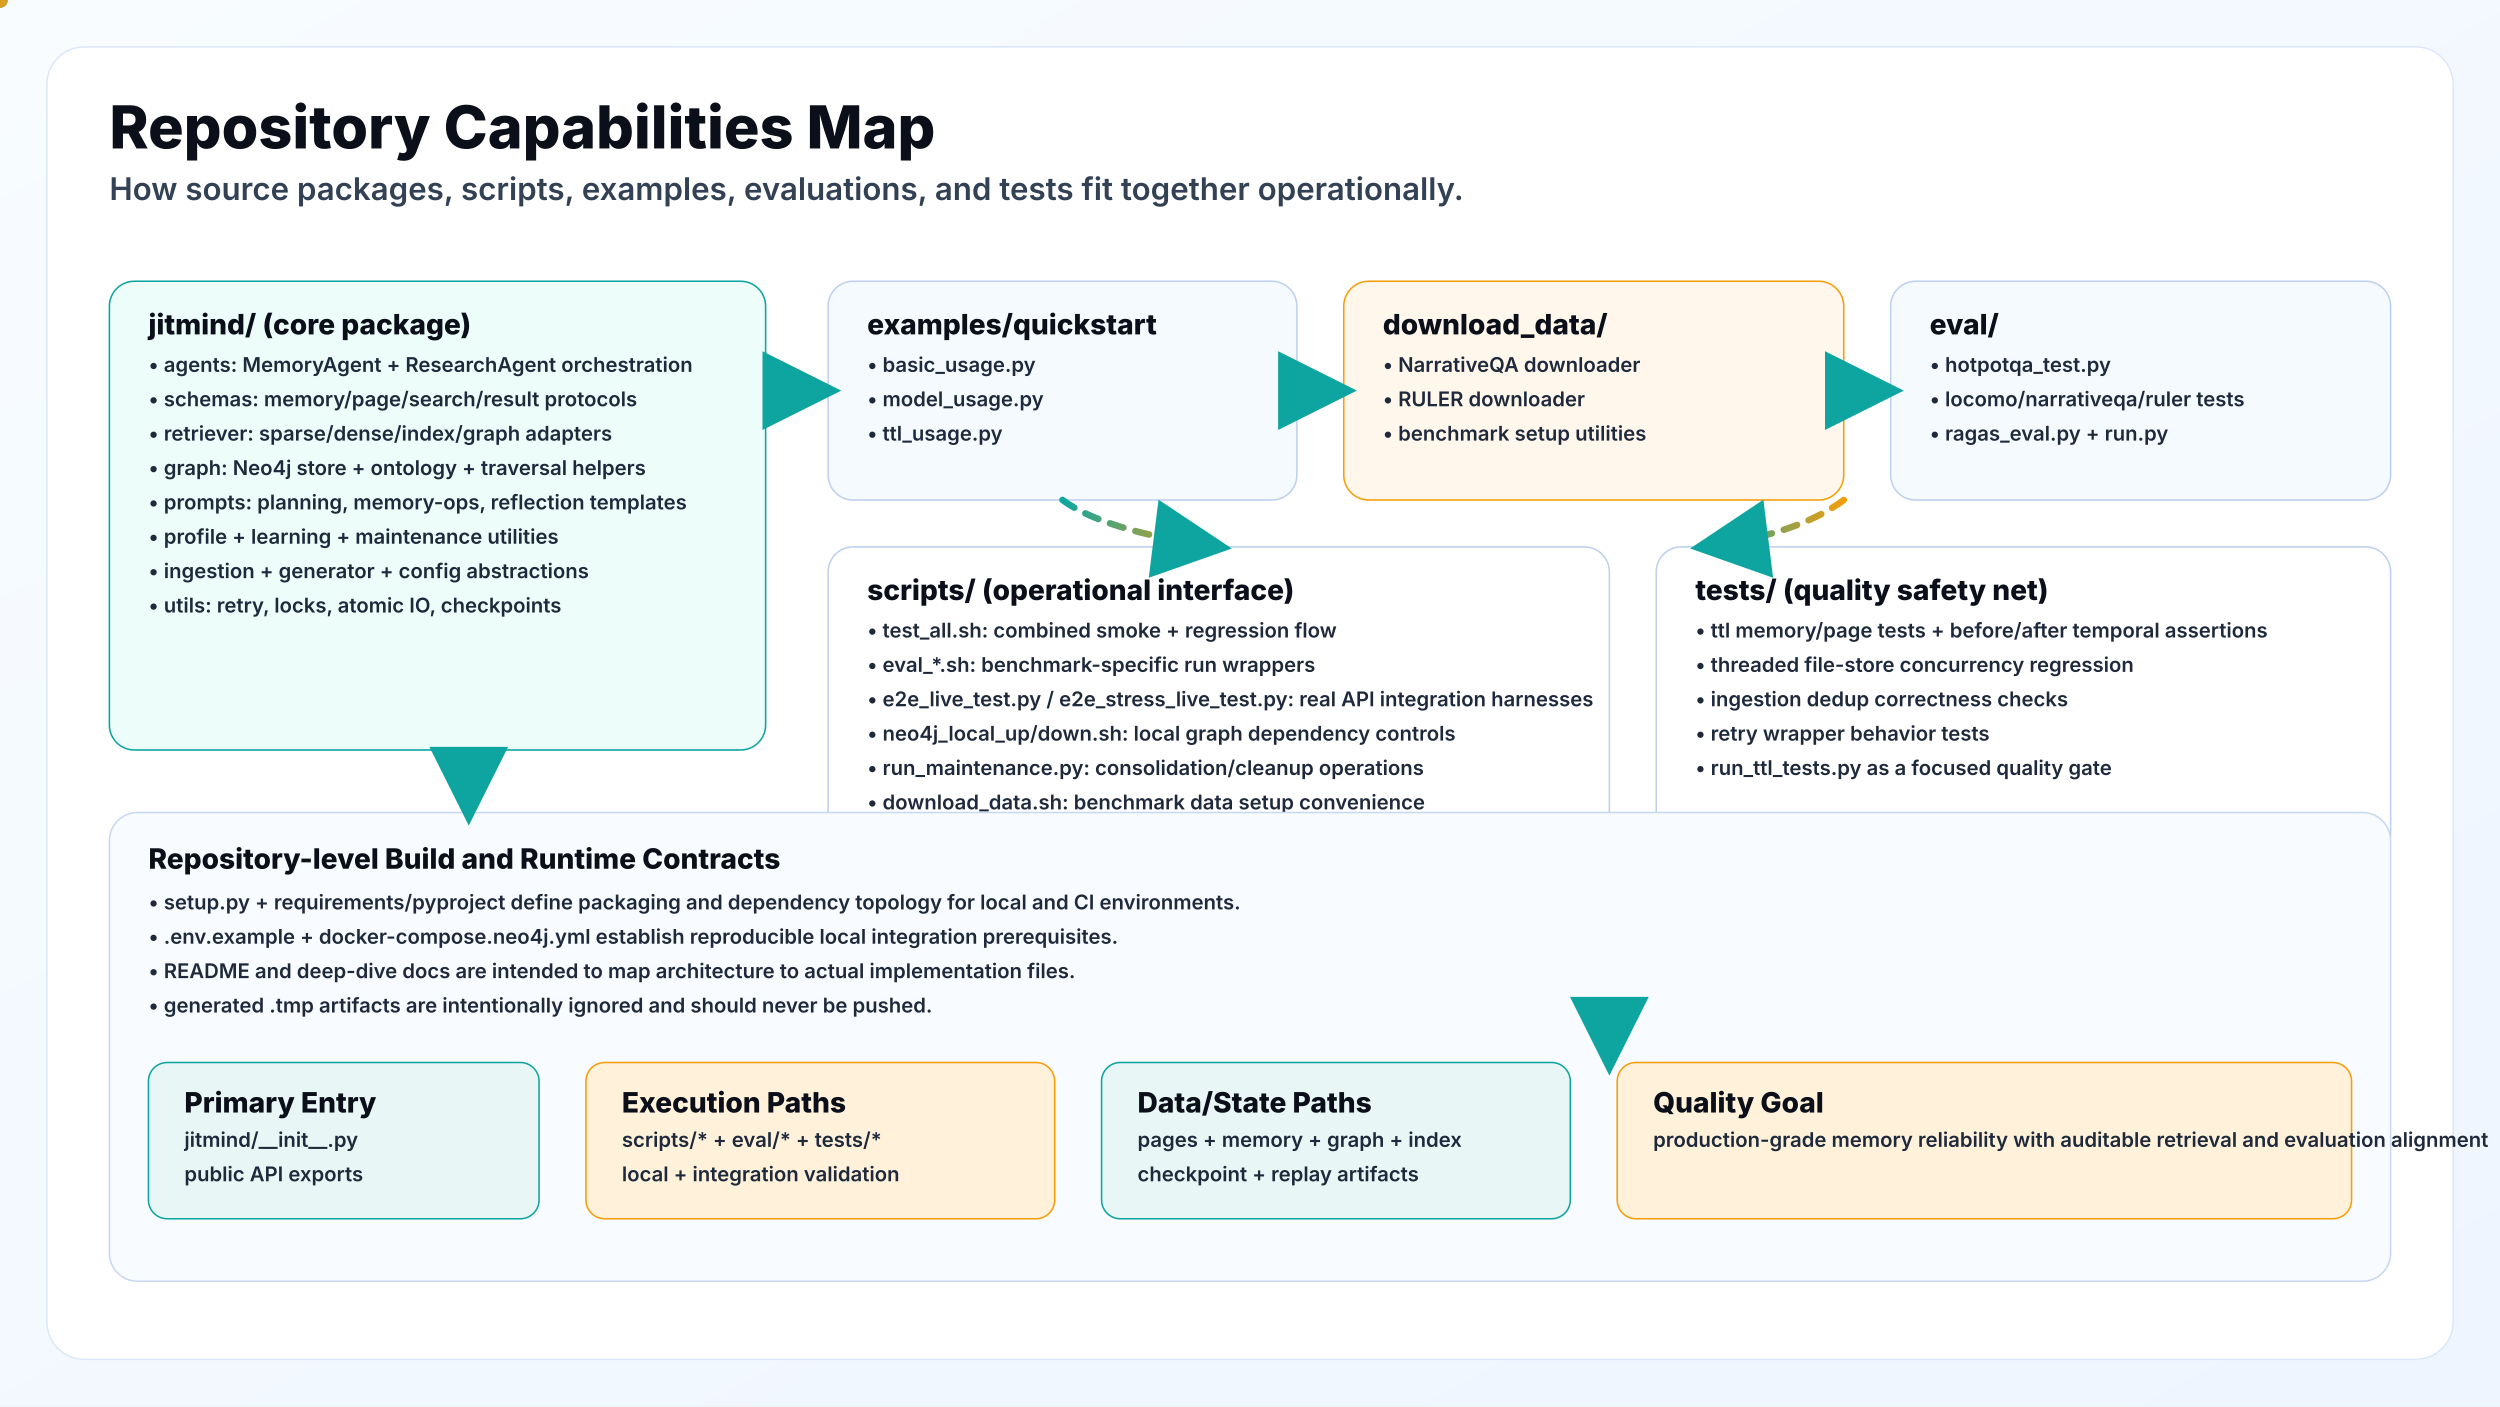
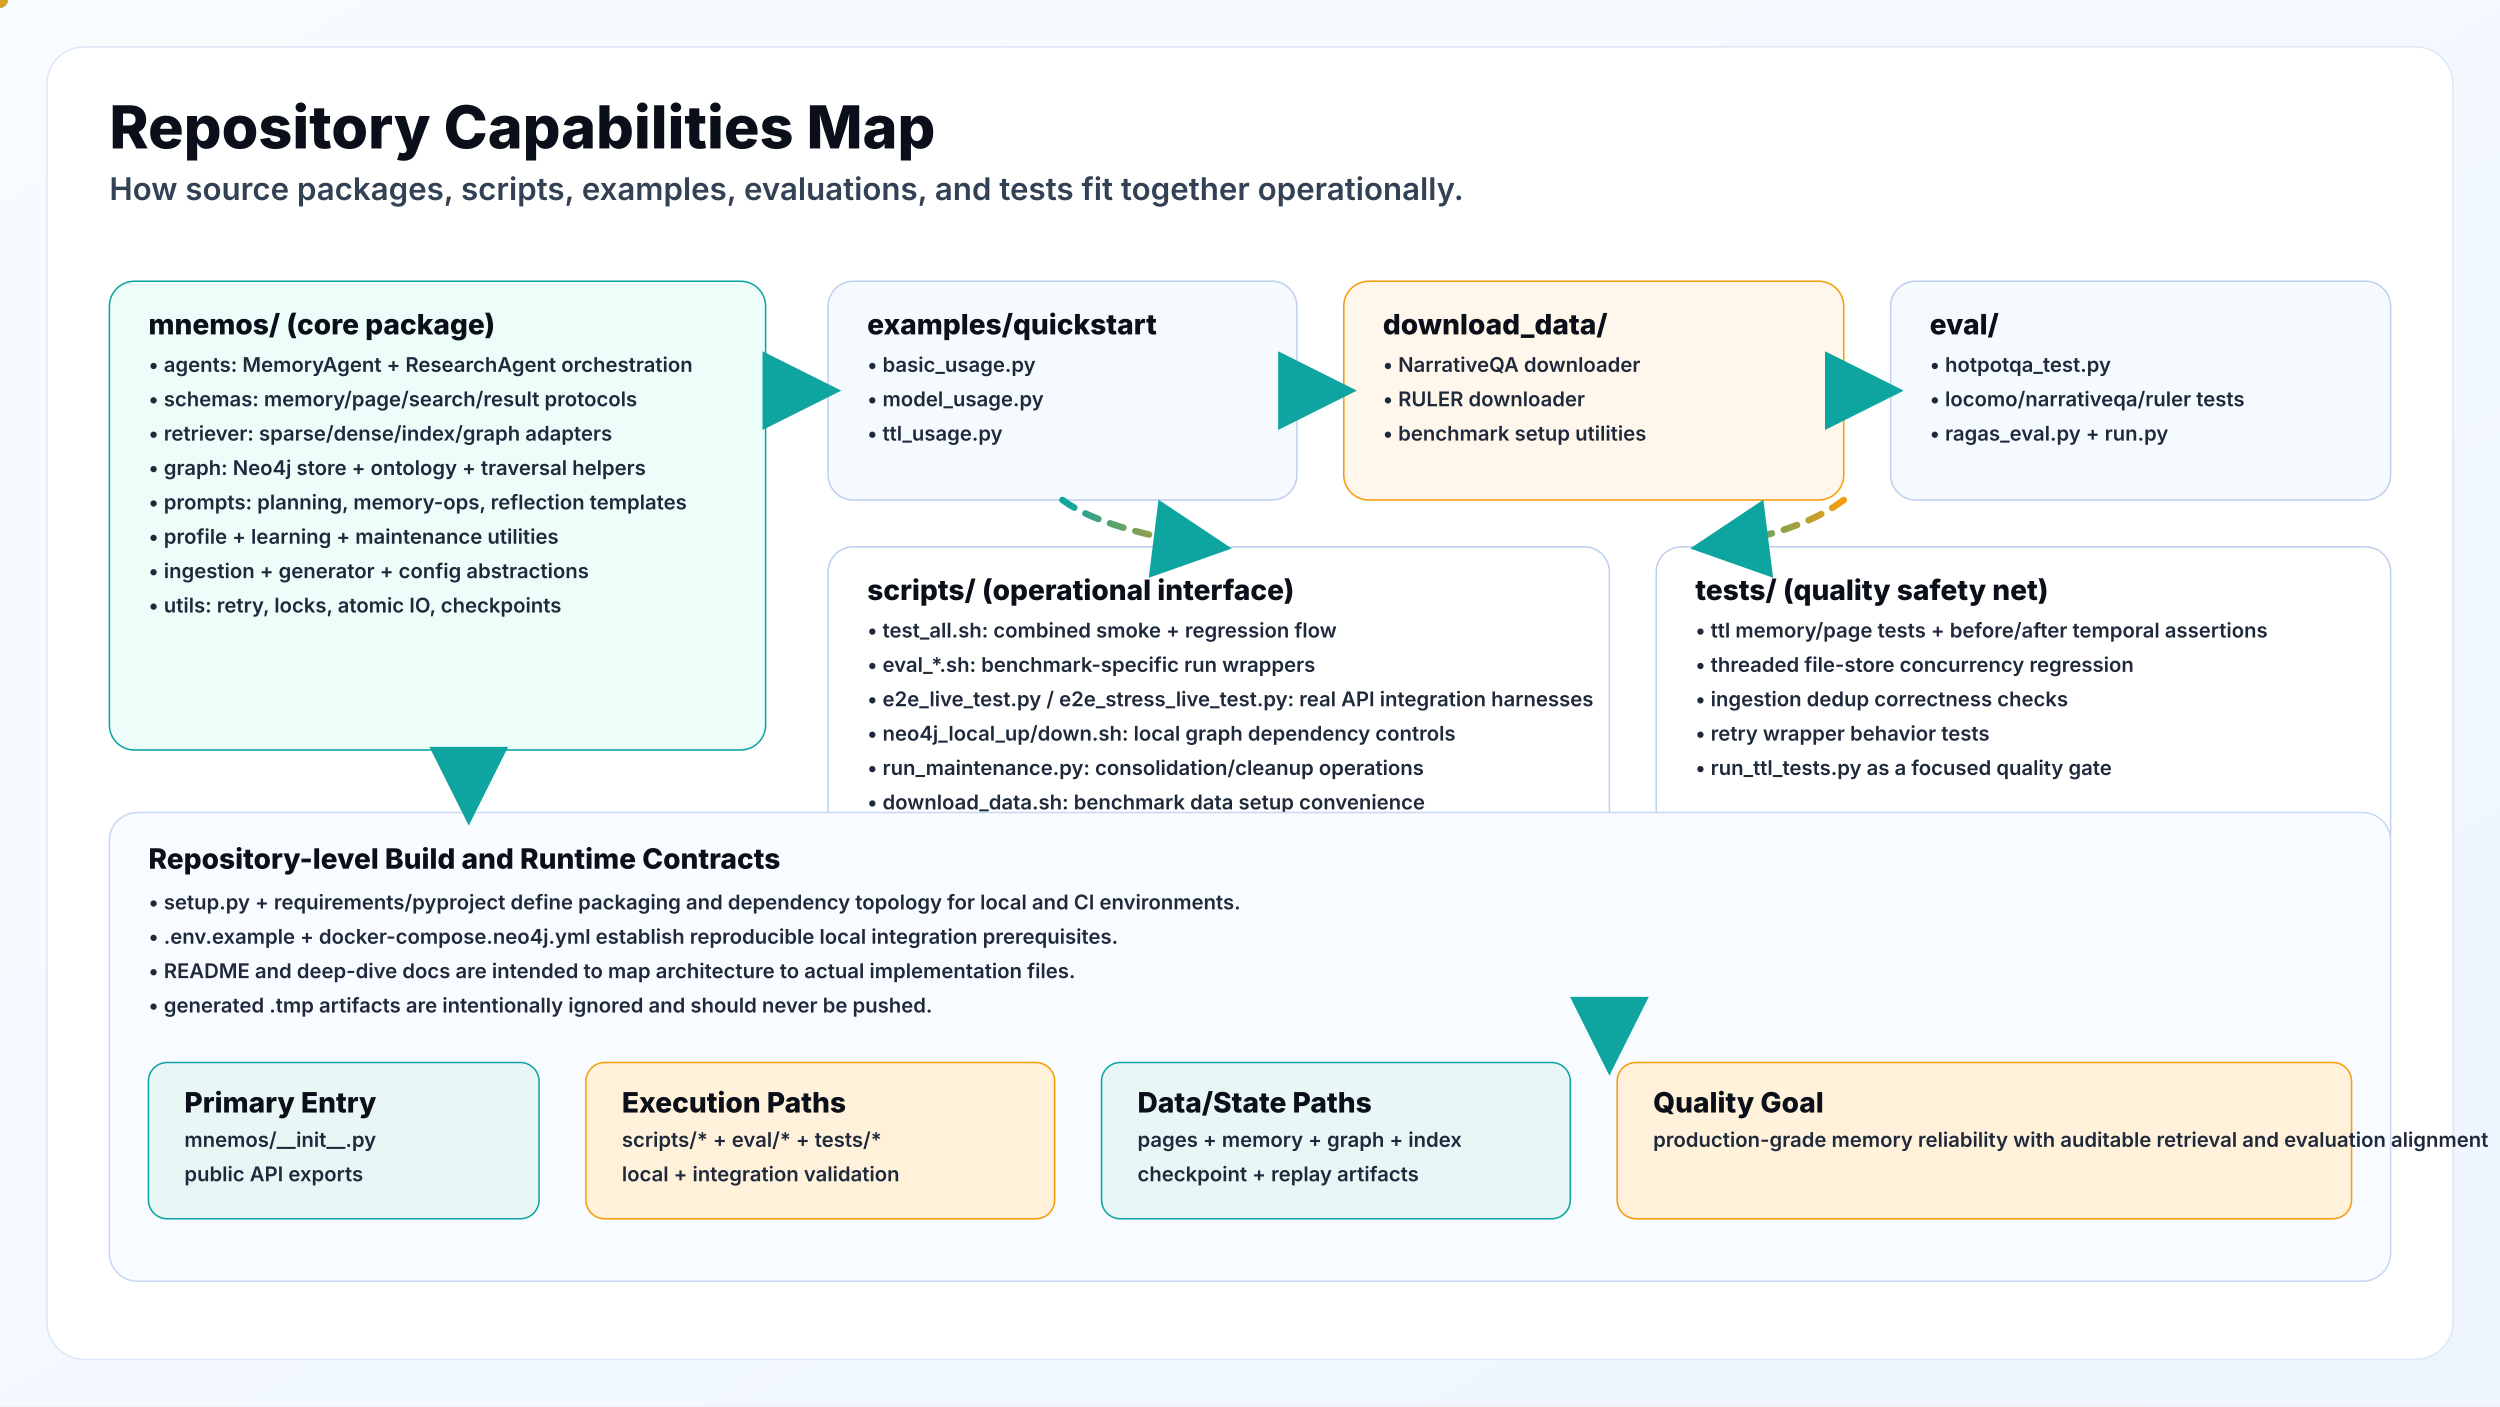
<svg xmlns="http://www.w3.org/2000/svg" width="1600" height="900" viewBox="0 0 1600 900" role="img" aria-labelledby="title desc">
  <defs>
    <linearGradient id="bg" x1="0" y1="0" x2="1" y2="1">
      <stop offset="0%" stop-color="#F8FCFF" />
      <stop offset="100%" stop-color="#EEF5FF" />
    </linearGradient>
    <linearGradient id="flow" x1="0" y1="0" x2="1" y2="0">
      <stop offset="0%" stop-color="#0EA5A0" />
      <stop offset="100%" stop-color="#F59E0B" />
    </linearGradient>
    <style>
      .title{font:800 38px Inter,Segoe UI,Arial,sans-serif;fill:#0B0F19}
      .sub{font:600 20px Inter,Segoe UI,Arial,sans-serif;fill:#334155}
      .h{font:800 18px Inter,Segoe UI,Arial,sans-serif;fill:#0B0F19}
      .p{font:600 13px Inter,Segoe UI,Arial,sans-serif;fill:#1E293B}
      .edge{stroke:url(#flow);stroke-width:4.2;fill:none;stroke-linecap:round;stroke-dasharray:9 8;animation:dash 7s linear infinite}
      .panel-a, .panel-b, .panel-c { transform-box: fill-box; transform-origin: center; }
      .panel-a { animation: floatA 6.9s ease-in-out infinite; }
      .panel-b { animation: floatB 7.4s ease-in-out infinite; }
      .panel-c { animation: floatC 8.5s ease-in-out infinite; }
      .scan { opacity: 0.25; animation: scanX 9.3s linear infinite; }
      .pulse { animation: pulse 2.7s ease-in-out infinite; }
      @keyframes dash{to{stroke-dashoffset:-150}}
      @keyframes floatA{0%,100%{transform:translateY(0)}50%{transform:translateY(-4px)}}
      @keyframes floatB{0%,100%{transform:translateY(0)}50%{transform:translateY(4px)}}
      @keyframes floatC{0%,100%{transform:translateY(0)}50%{transform:translateY(-3px)}}
      @keyframes scanX{0%{transform:translateX(-260px)}100%{transform:translateX(1700px)}}
      @keyframes pulse{0%,100%{opacity:.45}50%{opacity:1}}
    </style>
    <marker id="arr" markerWidth="12" markerHeight="12" refX="10" refY="6" orient="auto">
      <path d="M0,0 L12,6 L0,12 z" fill="#0EA5A0" />
    </marker>
  </defs>
  <rect width="1600" height="900" fill="url(#bg)" />
  <rect x="30" y="30" width="1540" height="840" rx="24" fill="#FFFFFF" stroke="#DDE7F7" />
  <rect class="scan" x="-260" y="156" width="220" height="5" rx="3" fill="url(#flow)" />
  <text x="70" y="95" class="title">Repository Capabilities Map</text>
  <text x="70" y="128" class="sub">How source packages, scripts, examples, evaluations, and tests fit together operationally.</text>
  <rect class="panel-a" x="70" y="180" width="420" height="300" rx="16" fill="#ECFDFA" stroke="#0EA5A0" />
-   <text x="95" y="214" class="h">jitmind/ (core package)</text>
+   <text x="95" y="214" class="h">mnemos/ (core package)</text>
  <text x="95" y="238" class="p">• agents: MemoryAgent + ResearchAgent orchestration</text>
  <text x="95" y="260" class="p">• schemas: memory/page/search/result protocols</text>
  <text x="95" y="282" class="p">• retriever: sparse/dense/index/graph adapters</text>
  <text x="95" y="304" class="p">• graph: Neo4j store + ontology + traversal helpers</text>
  <text x="95" y="326" class="p">• prompts: planning, memory-ops, reflection templates</text>
  <text x="95" y="348" class="p">• profile + learning + maintenance utilities</text>
  <text x="95" y="370" class="p">• ingestion + generator + config abstractions</text>
  <text x="95" y="392" class="p">• utils: retry, locks, atomic IO, checkpoints</text>
  <rect class="panel-b" x="530" y="180" width="300" height="140" rx="16" fill="#F5FAFF" stroke="#BFD0EE" />
  <text x="555" y="214" class="h">examples/quickstart</text>
  <text x="555" y="238" class="p">• basic_usage.py</text>
  <text x="555" y="260" class="p">• model_usage.py</text>
  <text x="555" y="282" class="p">• ttl_usage.py</text>
  <rect class="panel-c" x="860" y="180" width="320" height="140" rx="16" fill="#FFF7EB" stroke="#F59E0B" />
  <text x="885" y="214" class="h">download_data/</text>
  <text x="885" y="238" class="p">• NarrativeQA downloader</text>
  <text x="885" y="260" class="p">• RULER downloader</text>
  <text x="885" y="282" class="p">• benchmark setup utilities</text>
  <rect class="panel-a" x="1210" y="180" width="320" height="140" rx="16" fill="#F5FAFF" stroke="#BFD0EE" />
  <text x="1235" y="214" class="h">eval/</text>
  <text x="1235" y="238" class="p">• hotpotqa_test.py</text>
  <text x="1235" y="260" class="p">• locomo/narrativeqa/ruler tests</text>
  <text x="1235" y="282" class="p">• ragas_eval.py + run.py</text>
  <rect class="panel-b" x="530" y="350" width="500" height="200" rx="16" fill="#FFFFFF" stroke="#BFD0EE" />
  <text x="555" y="384" class="h">scripts/ (operational interface)</text>
  <text x="555" y="408" class="p">• test_all.sh: combined smoke + regression flow</text>
  <text x="555" y="430" class="p">• eval_*.sh: benchmark-specific run wrappers</text>
  <text x="555" y="452" class="p">• e2e_live_test.py / e2e_stress_live_test.py: real API integration harnesses</text>
  <text x="555" y="474" class="p">• neo4j_local_up/down.sh: local graph dependency controls</text>
  <text x="555" y="496" class="p">• run_maintenance.py: consolidation/cleanup operations</text>
  <text x="555" y="518" class="p">• download_data.sh: benchmark data setup convenience</text>
  <rect class="panel-c" x="1060" y="350" width="470" height="200" rx="16" fill="#FFFFFF" stroke="#BFD0EE" />
  <text x="1085" y="384" class="h">tests/ (quality safety net)</text>
  <text x="1085" y="408" class="p">• ttl memory/page tests + before/after temporal assertions</text>
  <text x="1085" y="430" class="p">• threaded file-store concurrency regression</text>
  <text x="1085" y="452" class="p">• ingestion dedup correctness checks</text>
  <text x="1085" y="474" class="p">• retry wrapper behavior tests</text>
  <text x="1085" y="496" class="p">• run_ttl_tests.py as a focused quality gate</text>
  <rect class="panel-a" x="70" y="520" width="1460" height="300" rx="18" fill="#F8FBFF" stroke="#C8D8F2" />
  <text x="95" y="556" class="h">Repository-level Build and Runtime Contracts</text>
  <text x="95" y="582" class="p">• setup.py + requirements/pyproject define packaging and dependency topology for local and CI environments.</text>
  <text x="95" y="604" class="p">• .env.example + docker-compose.neo4j.yml establish reproducible local integration prerequisites.</text>
  <text x="95" y="626" class="p">• README and deep-dive docs are intended to map architecture to actual implementation files.</text>
  <text x="95" y="648" class="p">• generated .tmp artifacts are intentionally ignored and should never be pushed.</text>
  <rect class="panel-b" x="95" y="680" width="250" height="100" rx="12" fill="#E8F6F5" stroke="#0EA5A0" />
  <text x="118" y="712" class="h">Primary Entry</text>
-   <text x="118" y="734" class="p">jitmind/__init__.py</text>
+   <text x="118" y="734" class="p">mnemos/__init__.py</text>
  <text x="118" y="756" class="p">public API exports</text>
  <rect class="panel-c" x="375" y="680" width="300" height="100" rx="12" fill="#FFF1DA" stroke="#F59E0B" />
  <text x="398" y="712" class="h">Execution Paths</text>
  <text x="398" y="734" class="p">scripts/* + eval/* + tests/*</text>
  <text x="398" y="756" class="p">local + integration validation</text>
  <rect class="panel-a" x="705" y="680" width="300" height="100" rx="12" fill="#E8F6F5" stroke="#0EA5A0" />
  <text x="728" y="712" class="h">Data/State Paths</text>
  <text x="728" y="734" class="p">pages + memory + graph + index</text>
  <text x="728" y="756" class="p">checkpoint + replay artifacts</text>
  <rect class="panel-b" x="1035" y="680" width="470" height="100" rx="12" fill="#FFF1DA" stroke="#F59E0B" />
  <text x="1058" y="712" class="h">Quality Goal</text>
  <text x="1058" y="734" class="p">production-grade memory reliability with auditable retrieval and evaluation alignment</text>
  <path class="edge" marker-end="url(#arr)" d="M490 250 C510 250, 510 250, 530 250" />
  <path class="edge" marker-end="url(#arr)" d="M830 250 C845 250, 845 250, 860 250" />
  <path class="edge" marker-end="url(#arr)" d="M1180 250 C1195 250, 1195 250, 1210 250" />
  <path class="edge" marker-end="url(#arr)" d="M680 320 C700 335, 740 345, 780 350" />
  <path class="edge" marker-end="url(#arr)" d="M1180 320 C1160 335, 1130 345, 1090 350" />
  <path class="edge" marker-end="url(#arr)" d="M1030 550 C1030 580, 1030 610, 1030 680" />
  <path class="edge" marker-end="url(#arr)" d="M300 480 C300 500, 300 510, 300 520" />
  <circle class="pulse" r="5" fill="#0EA5A0" opacity="0.86">
    <animateMotion dur="8.3s" repeatCount="indefinite" path="M490 250 C510 250, 510 250, 530 250 C845 250, 845 250, 860 250 C1195 250, 1195 250, 1210 250" />
  </circle>
  <circle class="pulse" r="5" fill="#F59E0B" opacity="0.86">
    <animateMotion dur="7.4s" repeatCount="indefinite" path="M1030 550 C1030 580, 1030 610, 1030 680 C300 500, 300 510, 300 520" />
  </circle>
</svg>
